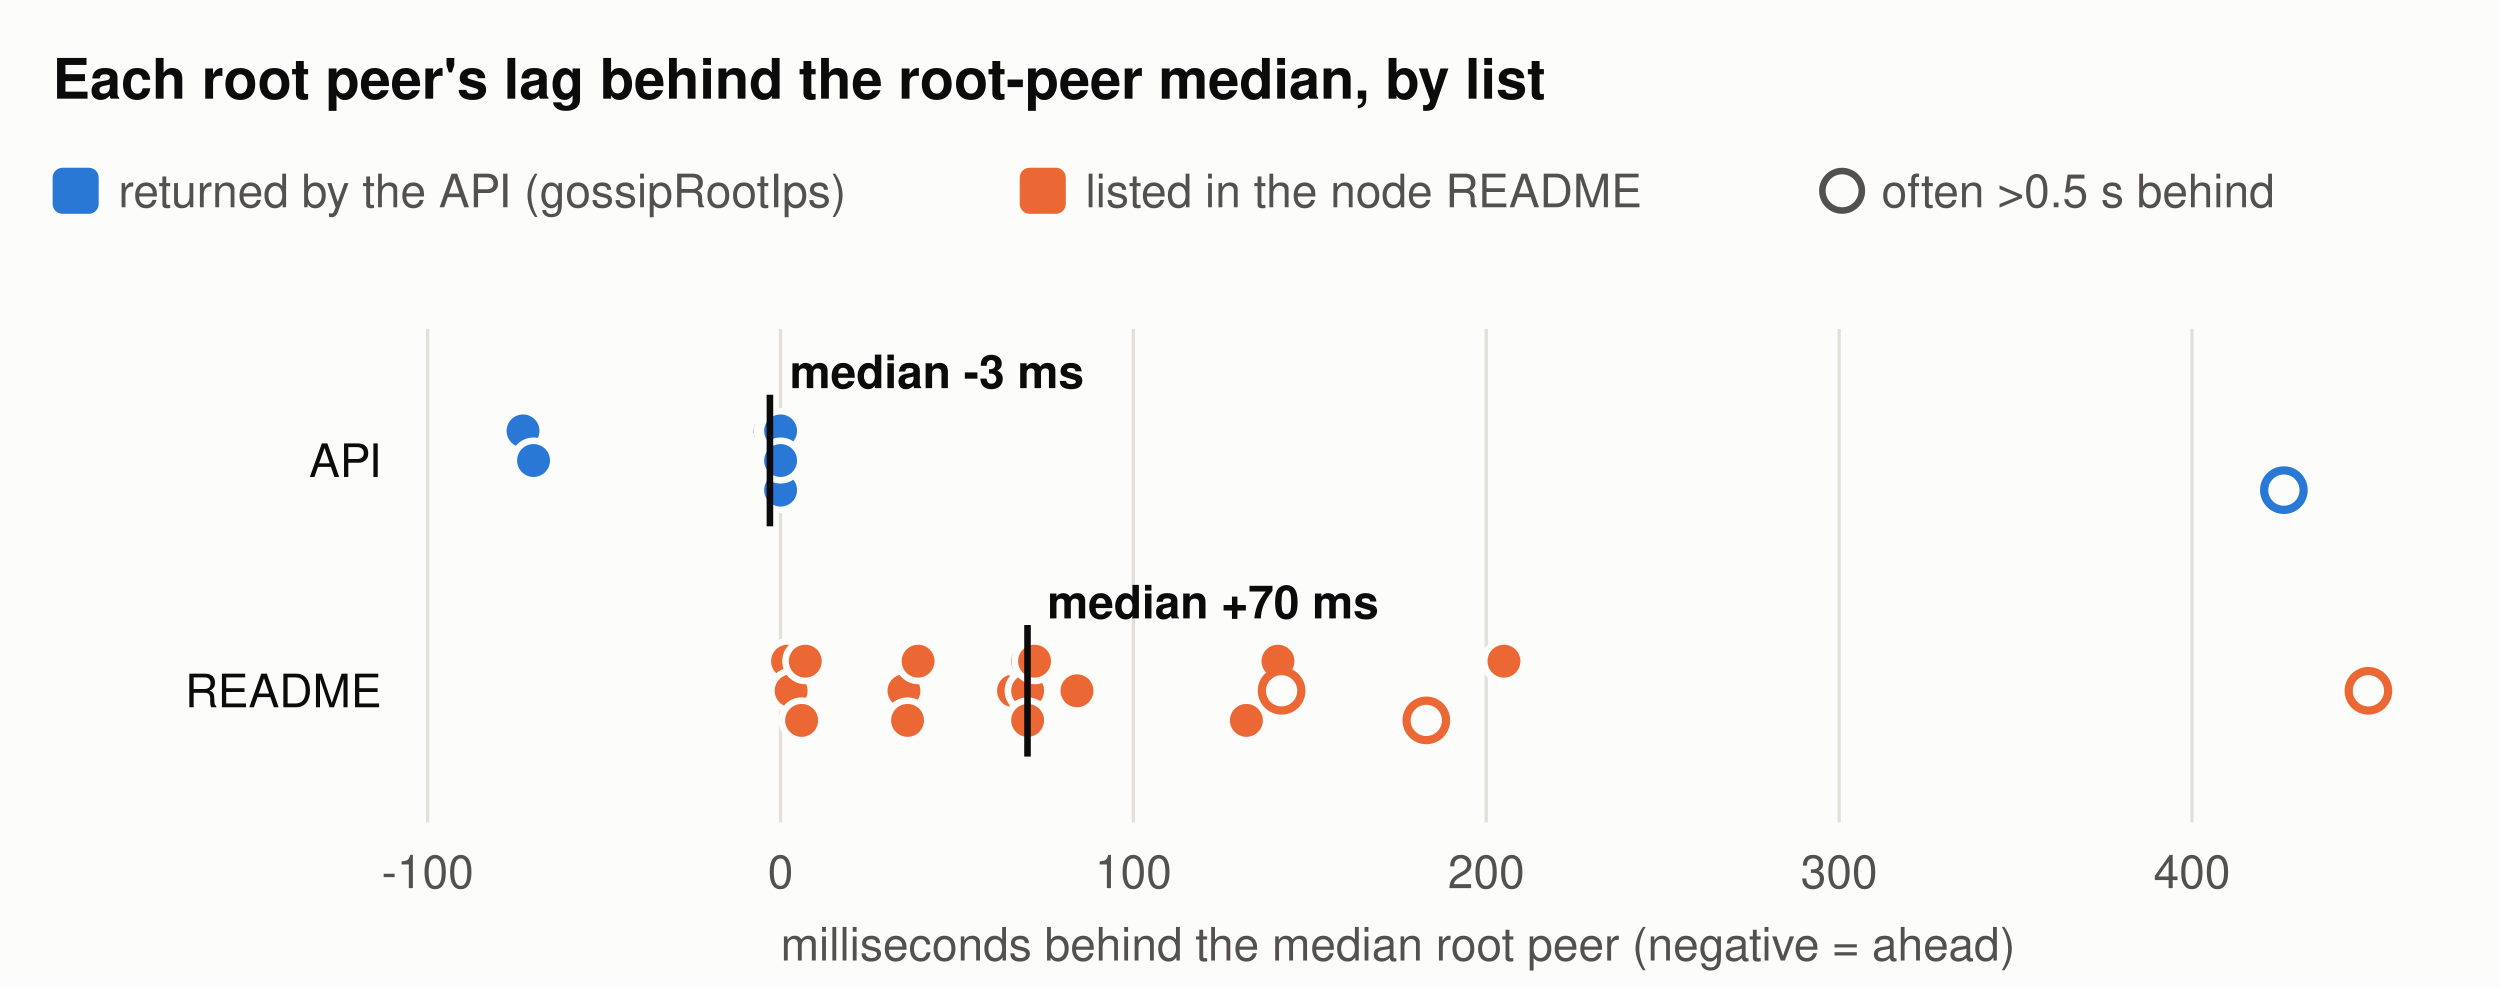
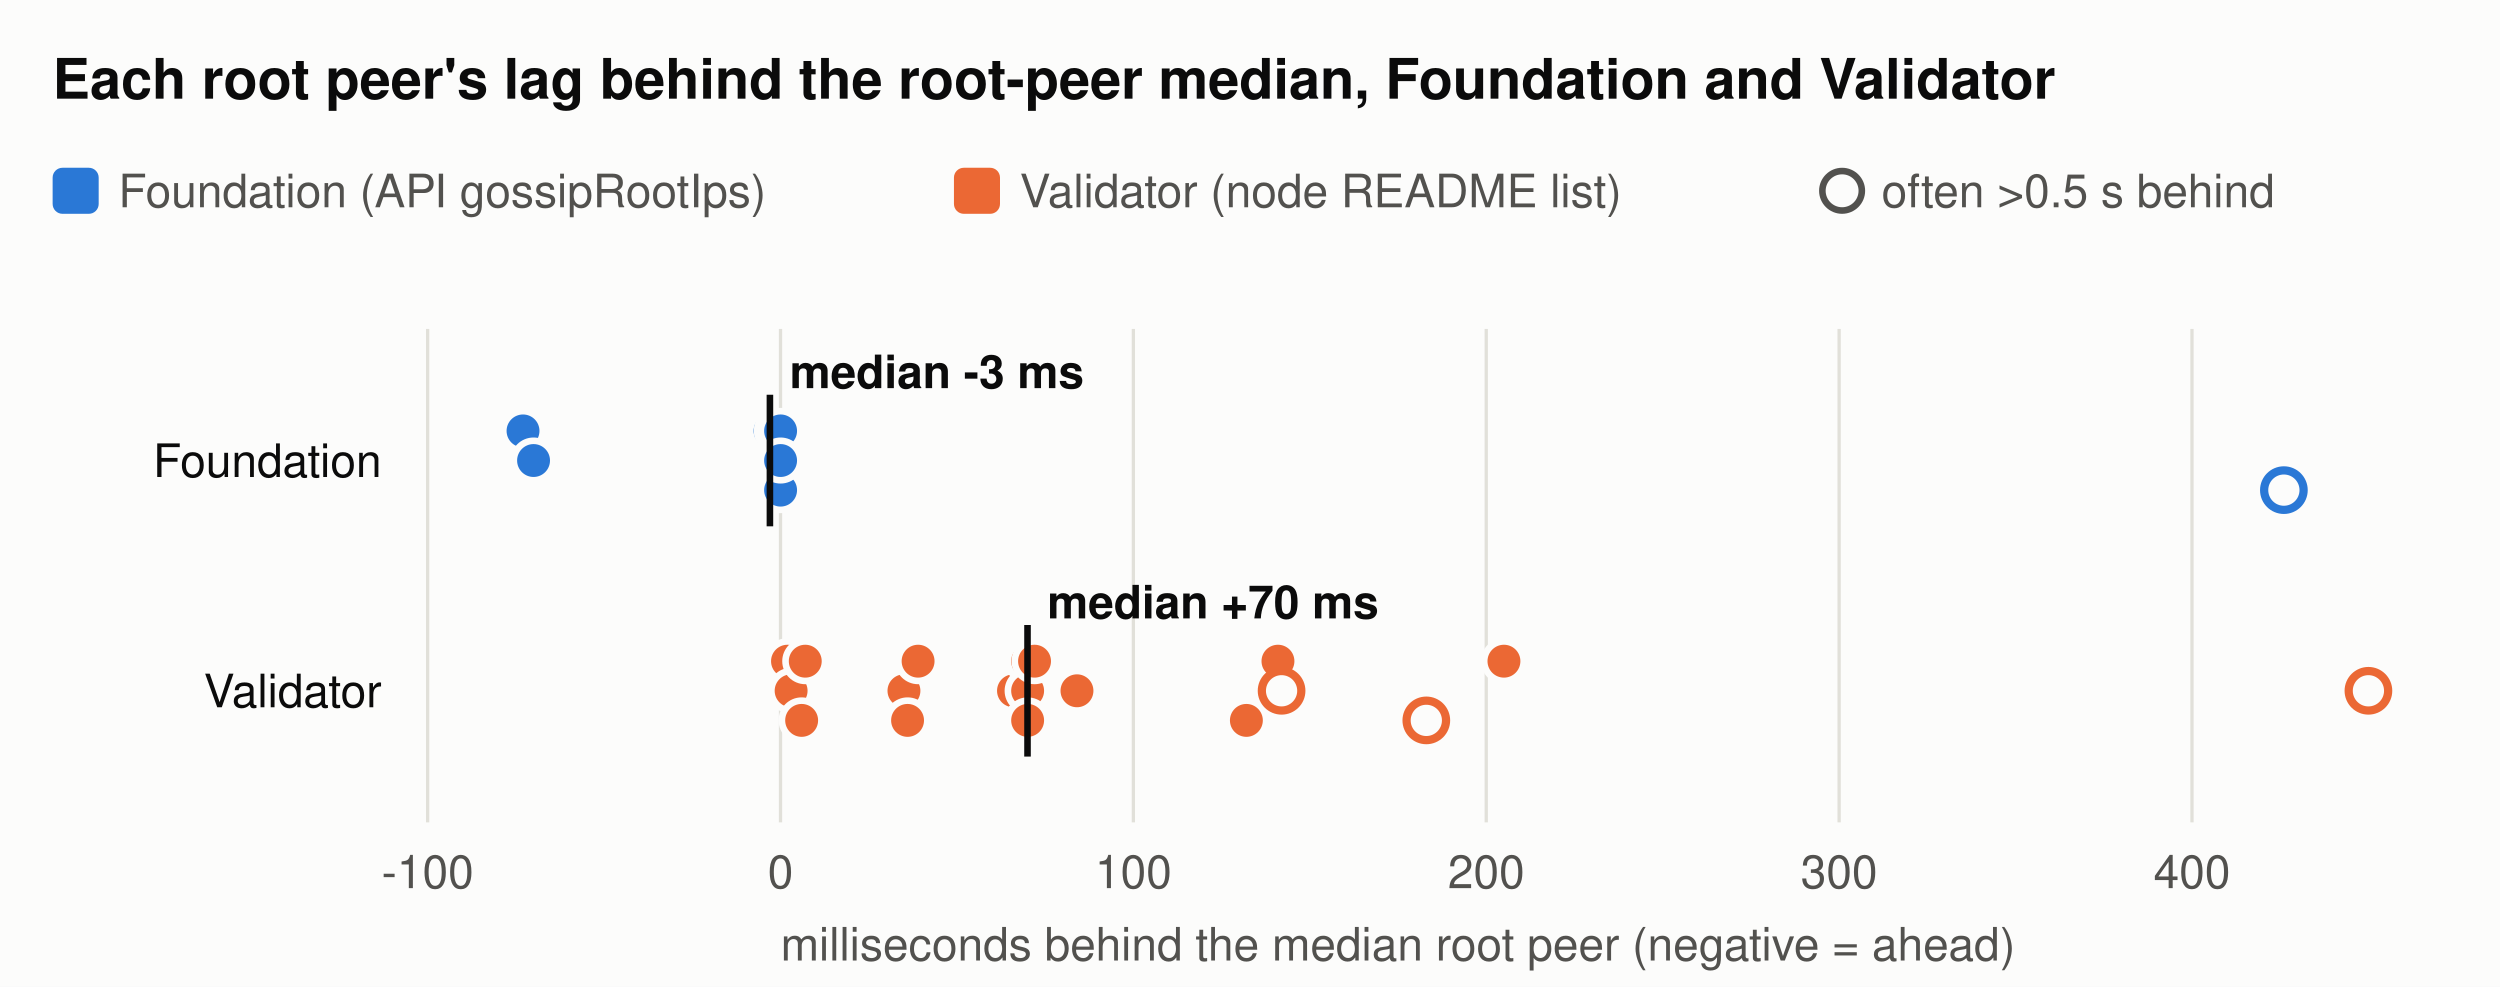
<svg xmlns="http://www.w3.org/2000/svg" viewBox="0 0 760 300" width="760" height="300" role="img" aria-labelledby="t d">
  <style>
text{font-family:Helvetica,Arial,sans-serif;fill:#52514e;font-size:14px}
.t{fill:#0b0b0b;font-size:17px;font-weight:700}.l{fill:#0b0b0b}.b{font-weight:700}.w{fill:#ffffff;font-weight:700}
.grid{stroke:#e1e0d9;stroke-width:1}.axis{stroke:#c3c2b7;stroke-width:1}
@media (prefers-color-scheme: dark){
text{fill:#c3c2b7}.t,.l{fill:#f0efec}.w{fill:#ffffff}.grid{stroke:#2c2c2a}.axis{stroke:#383835}
[fill="#fcfcfb"]{fill:#1a1a19}[stroke="#fcfcfb"]{stroke:#1a1a19}
[fill="#2a78d6"]{fill:#3987e5}[stroke="#2a78d6"]{stroke:#3987e5}[fill="#9ec5f4"]{fill:#184f95}
[fill="#eb6834"]{fill:#d95926}[stroke="#eb6834"]{stroke:#d95926}[fill="#f6b89c"]{fill:#8a3a17}
[stroke="#0b0b0b"]{stroke:#f0efec}}
</style>
  <rect width="760" height="300" fill="#fcfcfb" />
-   <text class="t" x="16" y="30">Each root peer's lag behind the root-peer median, by list</text>
+   <text class="t" x="16" y="30">Each root peer's lag behind the root-peer median, Foundation and Validator</text>
  <rect x="16" y="51" width="14" height="14" rx="3" fill="#2a78d6" />
-   <text x="36" y="63">returned by the API (gossipRootIps)</text>
-   <rect x="310" y="51" width="14" height="14" rx="3" fill="#eb6834" />
-   <text x="330" y="63">listed in the node README</text>
+   <text x="36" y="63">Foundation (API gossipRootIps)</text>
+   <rect x="290" y="51" width="14" height="14" rx="3" fill="#eb6834" />
+   <text x="310" y="63">Validator (node README list)</text>
  <circle cx="560" cy="58" r="6" fill="#fcfcfb" stroke="#52514e" stroke-width="2" />
  <text x="572" y="63">often &gt;0.5 s behind</text>
  <line class="grid" x1="130.0" y1="100" x2="130.0" y2="250" />
  <text x="130.0" y="270" text-anchor="middle">-100</text>
  <line class="grid" x1="237.273" y1="100" x2="237.273" y2="250" />
  <text x="237.273" y="270" text-anchor="middle">0</text>
  <line class="grid" x1="344.545" y1="100" x2="344.545" y2="250" />
  <text x="344.545" y="270" text-anchor="middle">100</text>
  <line class="grid" x1="451.818" y1="100" x2="451.818" y2="250" />
  <text x="451.818" y="270" text-anchor="middle">200</text>
  <line class="grid" x1="559.091" y1="100" x2="559.091" y2="250" />
  <text x="559.091" y="270" text-anchor="middle">300</text>
  <line class="grid" x1="666.364" y1="100" x2="666.364" y2="250" />
  <text x="666.364" y="270" text-anchor="middle">400</text>
  <text x="425.0" y="292" text-anchor="middle">milliseconds behind the median root peer (negative = ahead)</text>
-   <text class="l" x="116" y="145" text-anchor="end">API</text>
+   <text class="l" x="116" y="145" text-anchor="end">Foundation</text>
  <circle cx="159.0" cy="131" r="6" fill="#2a78d6" stroke="#fcfcfb" stroke-width="2" />
  <circle cx="162.2" cy="140" r="6" fill="#2a78d6" stroke="#fcfcfb" stroke-width="2" />
  <circle cx="234.1" cy="149" r="6" fill="#2a78d6" stroke="#fcfcfb" stroke-width="2" />
  <circle cx="234.1" cy="131" r="6" fill="#2a78d6" stroke="#fcfcfb" stroke-width="2" />
  <circle cx="234.1" cy="140" r="6" fill="#2a78d6" stroke="#fcfcfb" stroke-width="2" />
  <circle cx="234.1" cy="149" r="6" fill="#2a78d6" stroke="#fcfcfb" stroke-width="2" />
  <circle cx="234.1" cy="131" r="6" fill="#2a78d6" stroke="#fcfcfb" stroke-width="2" />
  <circle cx="234.1" cy="140" r="6" fill="#2a78d6" stroke="#fcfcfb" stroke-width="2" />
  <circle cx="234.1" cy="149" r="6" fill="#2a78d6" stroke="#fcfcfb" stroke-width="2" />
  <circle cx="234.1" cy="131" r="6" fill="#2a78d6" stroke="#fcfcfb" stroke-width="2" />
  <circle cx="234.1" cy="140" r="6" fill="#2a78d6" stroke="#fcfcfb" stroke-width="2" />
  <circle cx="234.1" cy="149" r="6" fill="#2a78d6" stroke="#fcfcfb" stroke-width="2" />
  <circle cx="234.1" cy="131" r="6" fill="#2a78d6" stroke="#fcfcfb" stroke-width="2" />
  <circle cx="235.1" cy="140" r="6" fill="#2a78d6" stroke="#fcfcfb" stroke-width="2" />
  <circle cx="235.1" cy="149" r="6" fill="#2a78d6" stroke="#fcfcfb" stroke-width="2" />
  <circle cx="236.2" cy="131" r="6" fill="#2a78d6" stroke="#fcfcfb" stroke-width="2" />
  <circle cx="236.2" cy="140" r="6" fill="#2a78d6" stroke="#fcfcfb" stroke-width="2" />
  <circle cx="236.2" cy="149" r="6" fill="#2a78d6" stroke="#fcfcfb" stroke-width="2" />
  <circle cx="236.2" cy="131" r="6" fill="#2a78d6" stroke="#fcfcfb" stroke-width="2" />
  <circle cx="236.2" cy="140" r="6" fill="#2a78d6" stroke="#fcfcfb" stroke-width="2" />
  <circle cx="237.3" cy="149" r="6" fill="#2a78d6" stroke="#fcfcfb" stroke-width="2" />
  <circle cx="237.3" cy="131" r="6" fill="#2a78d6" stroke="#fcfcfb" stroke-width="2" />
  <circle cx="237.3" cy="140" r="6" fill="#2a78d6" stroke="#fcfcfb" stroke-width="2" />
  <circle cx="694.3" cy="149" r="6" fill="#fcfcfb" stroke="#2a78d6" stroke-width="2.5" />
  <line x1="234.055" y1="120" x2="234.055" y2="160" stroke="#0b0b0b" stroke-width="2" />
  <text class="l b" x="240.055" y="118">median -3 ms</text>
-   <text class="l" x="116" y="215" text-anchor="end">README</text>
+   <text class="l" x="116" y="215" text-anchor="end">Validator</text>
  <circle cx="239.4" cy="201" r="6" fill="#eb6834" stroke="#fcfcfb" stroke-width="2" />
  <circle cx="240.5" cy="210" r="6" fill="#eb6834" stroke="#fcfcfb" stroke-width="2" />
  <circle cx="243.7" cy="219" r="6" fill="#eb6834" stroke="#fcfcfb" stroke-width="2" />
  <circle cx="244.8" cy="201" r="6" fill="#eb6834" stroke="#fcfcfb" stroke-width="2" />
  <circle cx="274.8" cy="210" r="6" fill="#eb6834" stroke="#fcfcfb" stroke-width="2" />
  <circle cx="275.9" cy="219" r="6" fill="#eb6834" stroke="#fcfcfb" stroke-width="2" />
  <circle cx="279.1" cy="201" r="6" fill="#eb6834" stroke="#fcfcfb" stroke-width="2" />
  <circle cx="308.1" cy="210" r="6" fill="#eb6834" stroke="#fcfcfb" stroke-width="2" />
  <circle cx="312.4" cy="219" r="6" fill="#eb6834" stroke="#fcfcfb" stroke-width="2" />
  <circle cx="312.4" cy="201" r="6" fill="#eb6834" stroke="#fcfcfb" stroke-width="2" />
  <circle cx="312.4" cy="210" r="6" fill="#eb6834" stroke="#fcfcfb" stroke-width="2" />
  <circle cx="312.4" cy="219" r="6" fill="#eb6834" stroke="#fcfcfb" stroke-width="2" />
  <circle cx="314.5" cy="201" r="6" fill="#eb6834" stroke="#fcfcfb" stroke-width="2" />
  <circle cx="327.4" cy="210" r="6" fill="#eb6834" stroke="#fcfcfb" stroke-width="2" />
  <circle cx="378.9" cy="219" r="6" fill="#eb6834" stroke="#fcfcfb" stroke-width="2" />
  <circle cx="388.5" cy="201" r="6" fill="#eb6834" stroke="#fcfcfb" stroke-width="2" />
  <circle cx="389.6" cy="210" r="6" fill="#fcfcfb" stroke="#eb6834" stroke-width="2.5" />
  <circle cx="433.6" cy="219" r="6" fill="#fcfcfb" stroke="#eb6834" stroke-width="2.5" />
  <circle cx="457.2" cy="201" r="6" fill="#eb6834" stroke="#fcfcfb" stroke-width="2" />
  <circle cx="720.0" cy="210" r="6" fill="#fcfcfb" stroke="#eb6834" stroke-width="2.5" />
  <line x1="312.364" y1="190" x2="312.364" y2="230" stroke="#0b0b0b" stroke-width="2" />
  <text class="l b" x="318.364" y="188">median +70 ms</text>
</svg>
